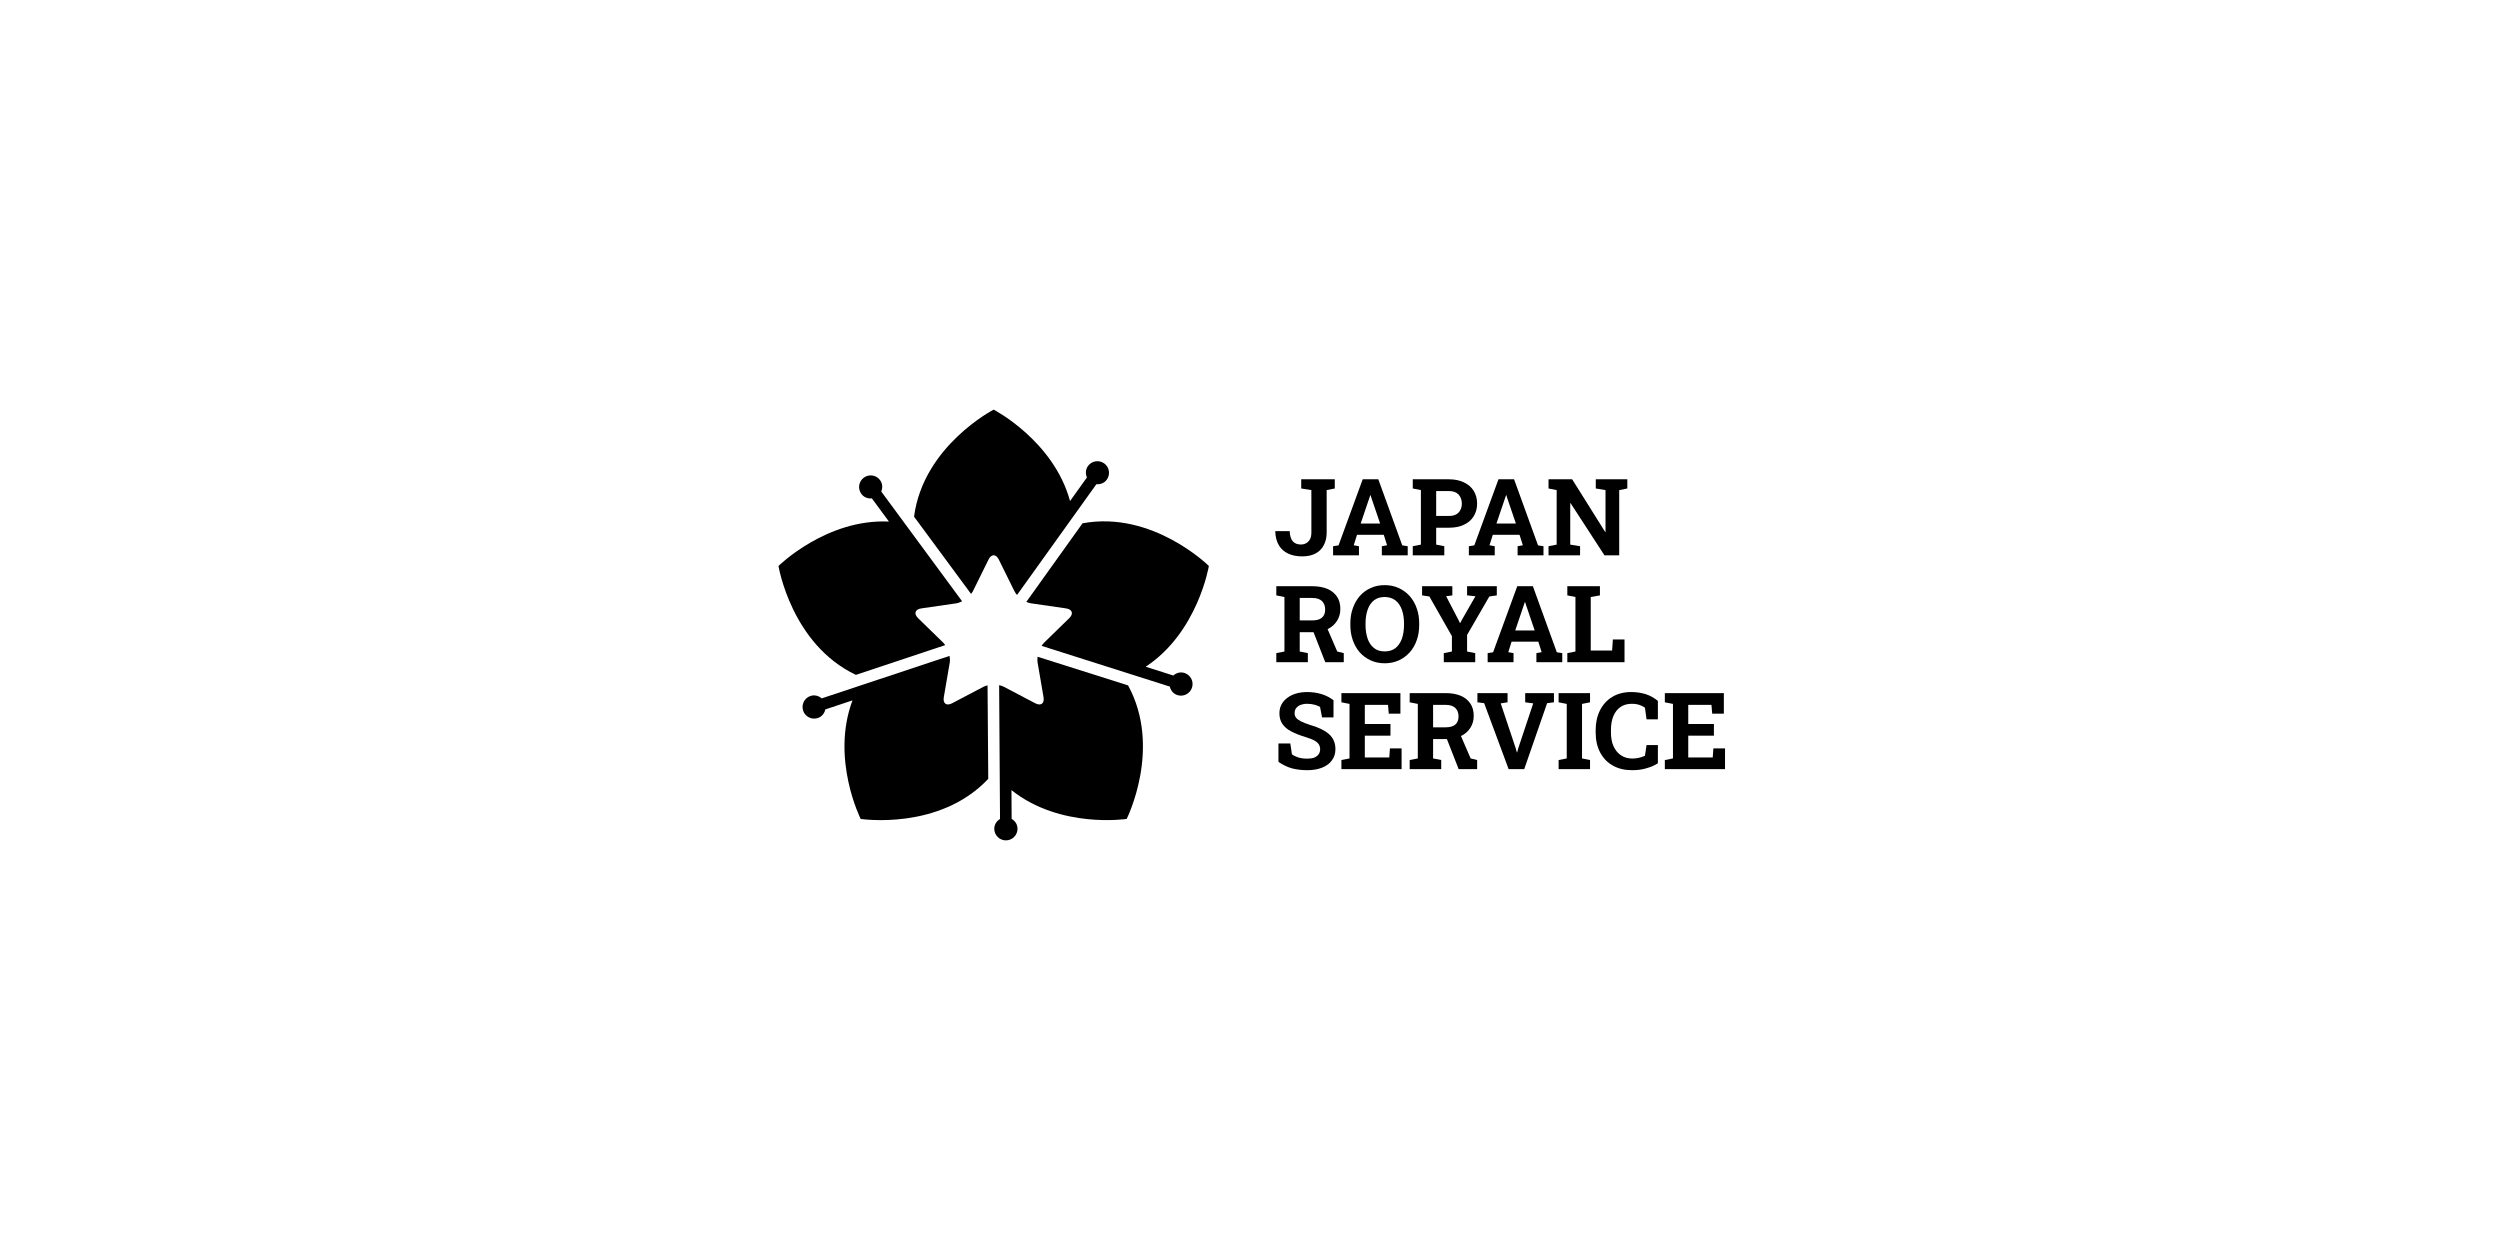
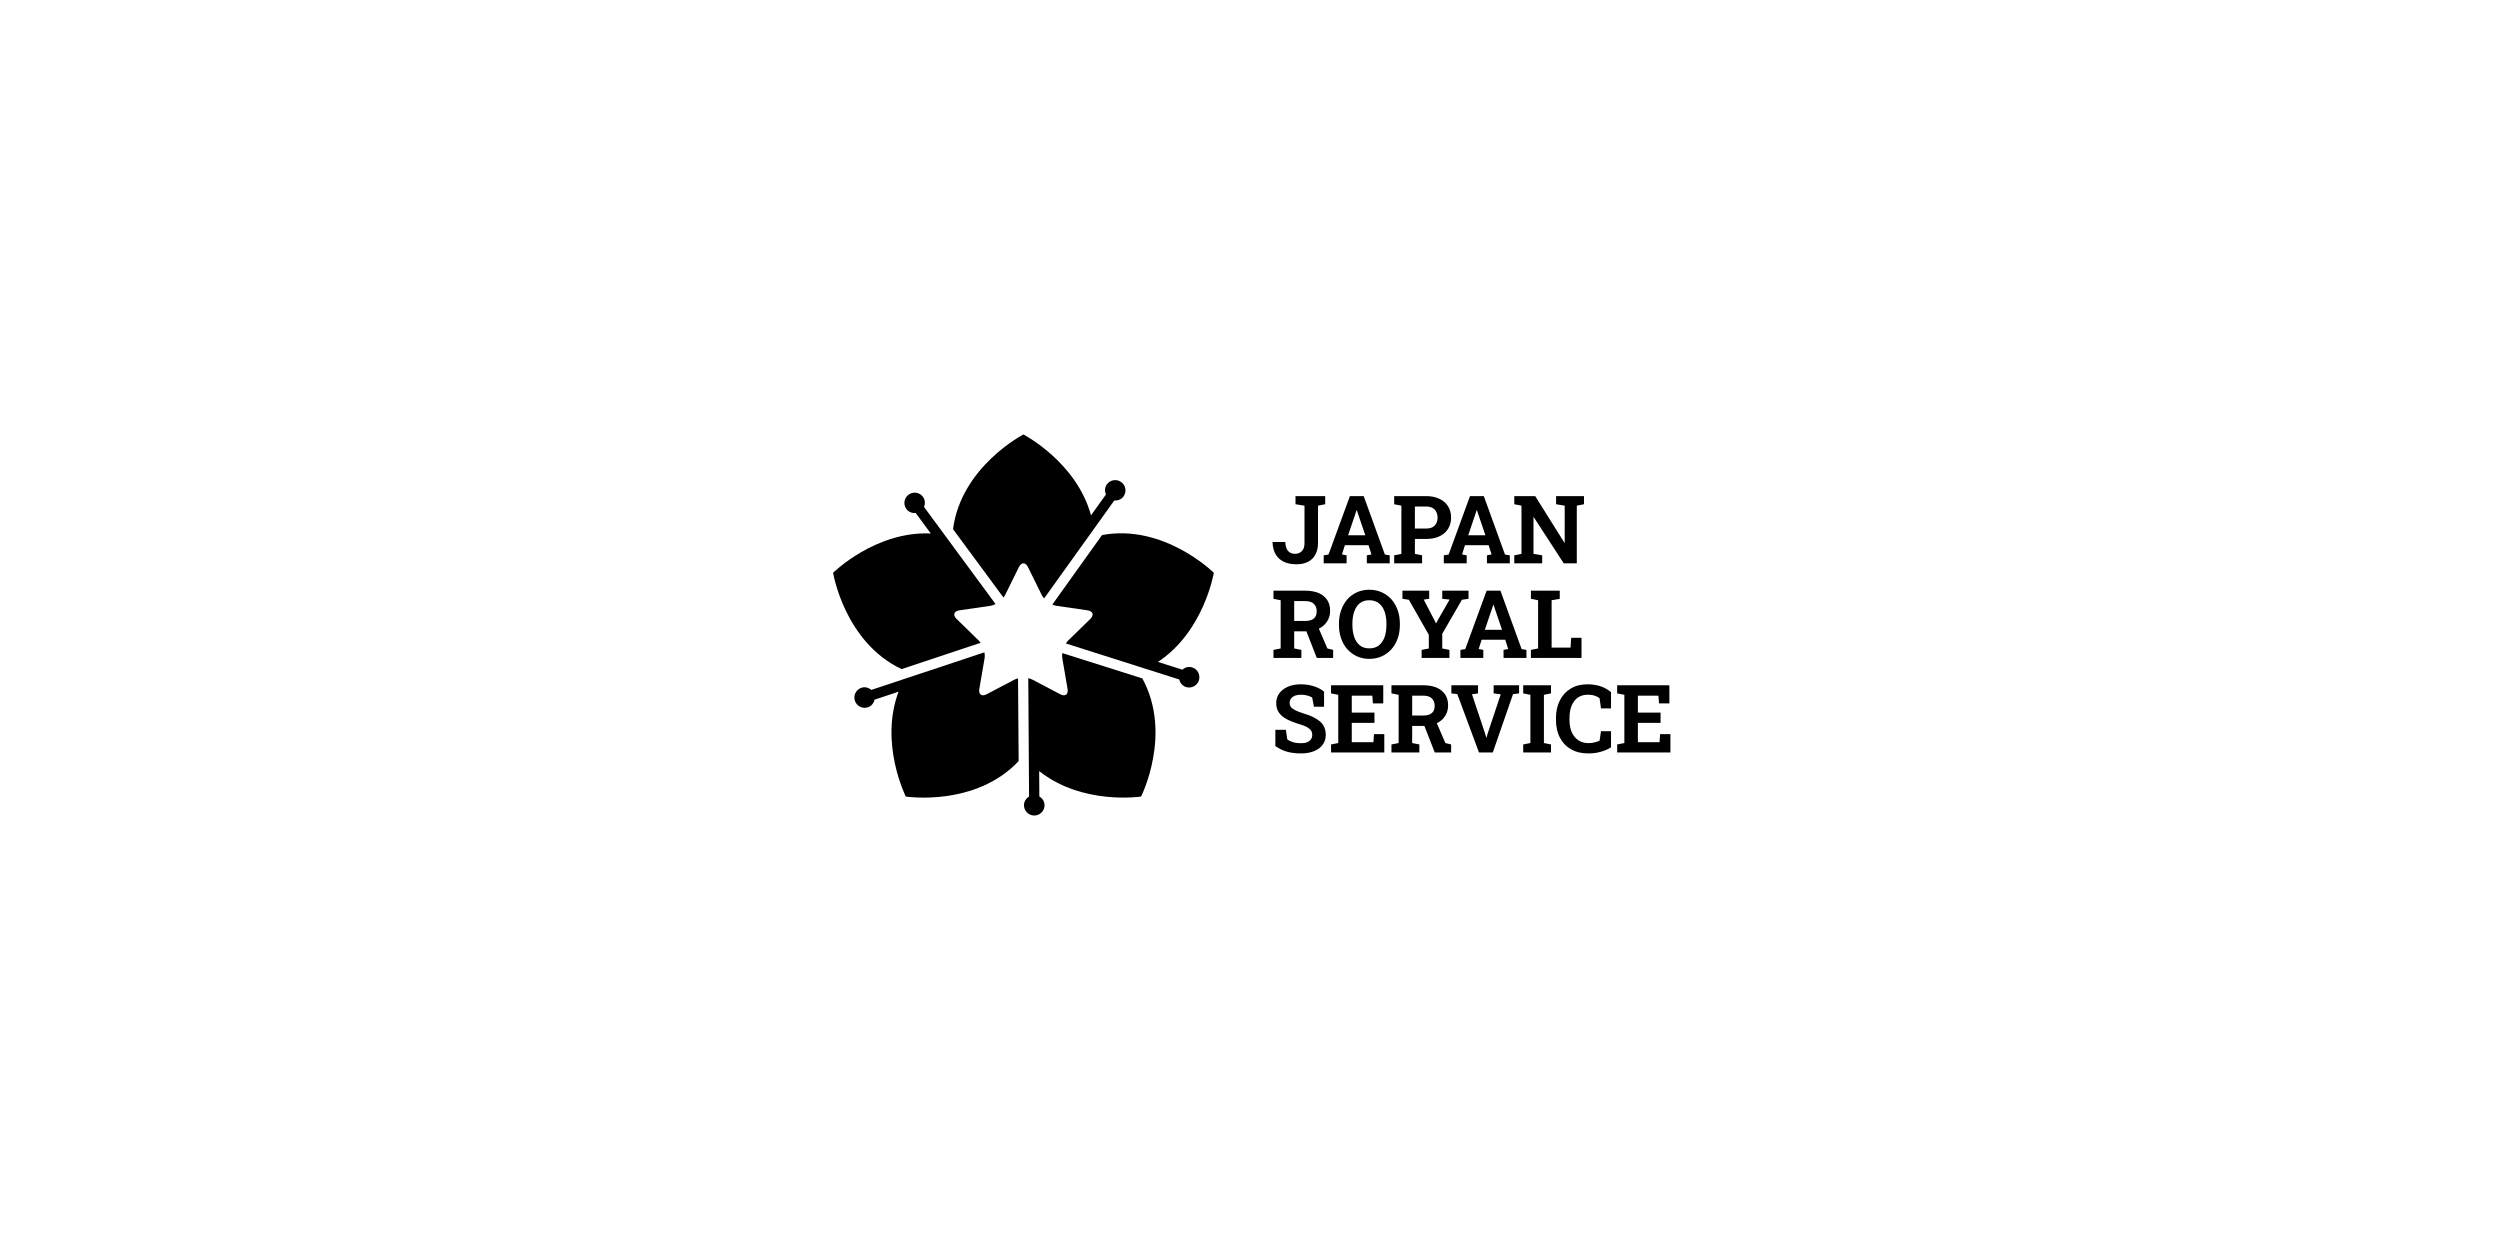
<svg xmlns="http://www.w3.org/2000/svg" width="100%" height="100%" viewBox="0 0 600 300" version="1.1" xml:space="preserve" style="fill-rule:evenodd;clip-rule:evenodd;stroke-linejoin:round;stroke-miterlimit:2;">
  <g transform="matrix(1,0,0,1,-3250,0)">
    <g id="logo-jrs" transform="matrix(1,0,0,0.5,0,0)">
      <rect x="3250" y="0" width="600" height="600" style="fill:none;" />
-       <g transform="matrix(0.378563,0,0,0.757126,2894.96,-21.4883)">
+       <g transform="matrix(0.334882,0,0,0.669764,2970.59,15.6072)">
        <g transform="matrix(0.564832,0,0,0.564832,535.127,179.703)">
          <g transform="matrix(119.994,0,0,119.994,2142.33,355.379)">
            <path d="M0.27,0.01C0.221,0.01 0.177,0.002 0.14,-0.015C0.103,-0.032 0.073,-0.057 0.052,-0.092C0.031,-0.126 0.019,-0.17 0.017,-0.223L0.018,-0.226L0.152,-0.226C0.154,-0.18 0.165,-0.147 0.183,-0.129C0.201,-0.11 0.226,-0.101 0.256,-0.101C0.275,-0.101 0.293,-0.105 0.307,-0.114C0.322,-0.122 0.334,-0.135 0.343,-0.152C0.351,-0.168 0.355,-0.189 0.355,-0.213L0.355,-0.61L0.26,-0.625L0.26,-0.711L0.574,-0.711L0.574,-0.625L0.498,-0.61L0.498,-0.213C0.498,-0.168 0.489,-0.128 0.471,-0.095C0.454,-0.061 0.428,-0.035 0.394,-0.017C0.36,0.001 0.319,0.01 0.27,0.01Z" style="fill-rule:nonzero;" />
          </g>
          <g transform="matrix(119.994,0,0,119.994,2206.9,355.379)">
            <path d="M0.02,0L0.02,-0.085L0.071,-0.093L0.297,-0.711L0.443,-0.711L0.667,-0.093L0.718,-0.085L0.718,0L0.476,0L0.476,-0.085L0.525,-0.094L0.494,-0.192L0.244,-0.192L0.213,-0.094L0.262,-0.085L0.262,0L0.02,0ZM0.278,-0.297L0.46,-0.297L0.377,-0.541L0.371,-0.562L0.368,-0.562L0.36,-0.539L0.278,-0.297Z" style="fill-rule:nonzero;" />
          </g>
          <g transform="matrix(119.994,0,0,119.994,2295.49,355.379)">
            <path d="M0.027,0L0.027,-0.085L0.103,-0.1L0.103,-0.61L0.027,-0.625L0.027,-0.711L0.366,-0.711C0.42,-0.711 0.467,-0.701 0.506,-0.682C0.546,-0.663 0.576,-0.637 0.597,-0.603C0.618,-0.569 0.629,-0.529 0.629,-0.484C0.629,-0.439 0.618,-0.399 0.597,-0.365C0.576,-0.331 0.546,-0.305 0.506,-0.286C0.467,-0.267 0.42,-0.258 0.366,-0.258L0.246,-0.258L0.246,-0.1L0.322,-0.085L0.322,0L0.027,0ZM0.246,-0.368L0.366,-0.368C0.405,-0.368 0.435,-0.378 0.456,-0.4C0.476,-0.422 0.486,-0.449 0.486,-0.483C0.486,-0.517 0.476,-0.545 0.456,-0.568C0.435,-0.59 0.405,-0.601 0.366,-0.601L0.246,-0.601L0.246,-0.368Z" style="fill-rule:nonzero;" />
          </g>
          <g transform="matrix(119.994,0,0,119.994,2359.29,355.379)">
            <path d="M0.02,0L0.02,-0.085L0.071,-0.093L0.297,-0.711L0.443,-0.711L0.667,-0.093L0.718,-0.085L0.718,0L0.476,0L0.476,-0.085L0.525,-0.094L0.494,-0.192L0.244,-0.192L0.213,-0.094L0.262,-0.085L0.262,0L0.02,0ZM0.278,-0.297L0.46,-0.297L0.377,-0.541L0.371,-0.562L0.368,-0.562L0.36,-0.539L0.278,-0.297Z" style="fill-rule:nonzero;" />
          </g>
          <g transform="matrix(119.994,0,0,119.994,2447.88,355.379)">
            <path d="M0.027,0L0.027,-0.085L0.103,-0.1L0.103,-0.61L0.027,-0.625L0.027,-0.711L0.248,-0.711L0.557,-0.218L0.56,-0.218L0.56,-0.61L0.469,-0.625L0.469,-0.711L0.764,-0.711L0.764,-0.625L0.688,-0.61L0.688,0L0.55,0L0.233,-0.488L0.23,-0.488L0.23,-0.1L0.322,-0.085L0.322,0L0.027,0Z" style="fill-rule:nonzero;" />
          </g>
          <g transform="matrix(119.994,0,0,119.994,2142.33,475.373)">
            <path d="M0.027,0L0.027,-0.085L0.103,-0.1L0.103,-0.61L0.027,-0.625L0.027,-0.711L0.364,-0.711C0.419,-0.711 0.466,-0.702 0.505,-0.686C0.544,-0.669 0.574,-0.644 0.595,-0.613C0.616,-0.581 0.626,-0.543 0.626,-0.499C0.626,-0.457 0.616,-0.42 0.595,-0.387C0.574,-0.354 0.545,-0.328 0.508,-0.31C0.471,-0.291 0.428,-0.281 0.38,-0.281L0.246,-0.281L0.246,-0.1L0.322,-0.085L0.322,0L0.027,0ZM0.485,0L0.365,-0.307L0.494,-0.339L0.597,-0.1L0.658,-0.085L0.658,0L0.485,0ZM0.246,-0.391L0.362,-0.391C0.403,-0.391 0.434,-0.399 0.454,-0.417C0.474,-0.434 0.484,-0.459 0.484,-0.493C0.484,-0.526 0.474,-0.552 0.454,-0.572C0.434,-0.591 0.404,-0.601 0.364,-0.601L0.246,-0.601L0.246,-0.391Z" style="fill-rule:nonzero;" />
          </g>
          <g transform="matrix(119.994,0,0,119.994,2224.83,475.373)">
            <path d="M0.353,0.01C0.305,0.01 0.262,0.001 0.222,-0.017C0.183,-0.035 0.149,-0.06 0.12,-0.092C0.092,-0.124 0.07,-0.163 0.055,-0.206C0.039,-0.25 0.032,-0.298 0.032,-0.35L0.032,-0.361C0.032,-0.413 0.039,-0.46 0.055,-0.504C0.07,-0.548 0.092,-0.586 0.12,-0.619C0.148,-0.651 0.182,-0.676 0.222,-0.694C0.261,-0.712 0.305,-0.721 0.353,-0.721C0.401,-0.721 0.445,-0.712 0.484,-0.694C0.524,-0.676 0.558,-0.651 0.587,-0.619C0.616,-0.586 0.638,-0.548 0.653,-0.504C0.669,-0.46 0.676,-0.413 0.676,-0.361L0.676,-0.35C0.676,-0.298 0.669,-0.25 0.653,-0.206C0.638,-0.163 0.616,-0.124 0.587,-0.092C0.558,-0.06 0.524,-0.035 0.485,-0.017C0.445,0.001 0.401,0.01 0.353,0.01ZM0.353,-0.101C0.393,-0.101 0.427,-0.111 0.454,-0.132C0.48,-0.153 0.5,-0.182 0.514,-0.219C0.527,-0.257 0.534,-0.3 0.534,-0.35L0.534,-0.362C0.534,-0.411 0.527,-0.454 0.514,-0.491C0.5,-0.529 0.48,-0.558 0.453,-0.579C0.426,-0.599 0.393,-0.61 0.353,-0.61C0.313,-0.61 0.28,-0.6 0.253,-0.579C0.227,-0.558 0.207,-0.529 0.194,-0.492C0.181,-0.455 0.174,-0.412 0.174,-0.362L0.174,-0.35C0.174,-0.3 0.181,-0.257 0.194,-0.219C0.207,-0.182 0.227,-0.153 0.254,-0.132C0.28,-0.111 0.313,-0.101 0.353,-0.101Z" style="fill-rule:nonzero;" />
          </g>
          <g transform="matrix(119.994,0,0,119.994,2307.03,475.373)">
            <path d="M0.221,0L0.221,-0.085L0.297,-0.1L0.297,-0.244L0.086,-0.615L0.018,-0.625L0.018,-0.711L0.301,-0.711L0.301,-0.625L0.243,-0.617L0.361,-0.39L0.372,-0.367L0.375,-0.367L0.386,-0.389L0.517,-0.617L0.439,-0.625L0.439,-0.711L0.717,-0.711L0.717,-0.625L0.647,-0.615L0.439,-0.255L0.439,-0.1L0.515,-0.085L0.515,0L0.221,0Z" style="fill-rule:nonzero;" />
          </g>
          <g transform="matrix(119.994,0,0,119.994,2380.38,475.373)">
            <path d="M0.02,0L0.02,-0.085L0.071,-0.093L0.297,-0.711L0.443,-0.711L0.667,-0.093L0.718,-0.085L0.718,0L0.476,0L0.476,-0.085L0.525,-0.094L0.494,-0.192L0.244,-0.192L0.213,-0.094L0.262,-0.085L0.262,0L0.02,0ZM0.278,-0.297L0.46,-0.297L0.377,-0.541L0.371,-0.562L0.368,-0.562L0.36,-0.539L0.278,-0.297Z" style="fill-rule:nonzero;" />
          </g>
          <g transform="matrix(119.994,0,0,119.994,2468.97,475.373)">
            <path d="M0.027,0L0.027,-0.085L0.103,-0.1L0.103,-0.61L0.027,-0.625L0.027,-0.711L0.332,-0.711L0.332,-0.625L0.246,-0.61L0.246,-0.109L0.446,-0.109L0.453,-0.213L0.562,-0.213L0.562,0L0.027,0Z" style="fill-rule:nonzero;" />
          </g>
          <g transform="matrix(119.994,0,0,119.994,2142.33,595.367)">
            <path d="M0.317,0.01C0.265,0.01 0.217,0.004 0.174,-0.007C0.131,-0.019 0.089,-0.039 0.047,-0.068L0.047,-0.24L0.158,-0.24L0.173,-0.139C0.188,-0.127 0.208,-0.117 0.233,-0.109C0.259,-0.101 0.287,-0.098 0.317,-0.098C0.343,-0.098 0.365,-0.101 0.383,-0.108C0.4,-0.116 0.414,-0.126 0.423,-0.139C0.432,-0.152 0.437,-0.168 0.437,-0.186C0.437,-0.202 0.433,-0.218 0.425,-0.231C0.416,-0.244 0.403,-0.256 0.384,-0.267C0.365,-0.278 0.339,-0.288 0.306,-0.298C0.25,-0.315 0.203,-0.333 0.166,-0.353C0.129,-0.372 0.102,-0.396 0.083,-0.424C0.065,-0.451 0.056,-0.484 0.056,-0.523C0.056,-0.561 0.066,-0.595 0.088,-0.625C0.109,-0.654 0.139,-0.677 0.176,-0.694C0.214,-0.711 0.258,-0.72 0.307,-0.721C0.362,-0.721 0.41,-0.715 0.452,-0.701C0.495,-0.688 0.531,-0.668 0.562,-0.644L0.562,-0.484L0.455,-0.484L0.436,-0.582C0.424,-0.589 0.407,-0.596 0.386,-0.602C0.365,-0.608 0.341,-0.611 0.314,-0.611C0.292,-0.611 0.272,-0.607 0.254,-0.601C0.237,-0.594 0.223,-0.584 0.213,-0.571C0.203,-0.558 0.198,-0.542 0.198,-0.523C0.198,-0.507 0.202,-0.494 0.211,-0.482C0.22,-0.47 0.234,-0.459 0.255,-0.448C0.276,-0.437 0.304,-0.426 0.341,-0.414C0.419,-0.392 0.479,-0.363 0.519,-0.328C0.56,-0.292 0.58,-0.245 0.58,-0.187C0.58,-0.146 0.569,-0.111 0.547,-0.082C0.526,-0.052 0.495,-0.03 0.456,-0.014C0.416,0.002 0.37,0.01 0.317,0.01Z" style="fill-rule:nonzero;" />
          </g>
          <g transform="matrix(119.994,0,0,119.994,2215.39,595.367)">
            <path d="M0.027,0L0.027,-0.085L0.103,-0.1L0.103,-0.61L0.027,-0.625L0.027,-0.711L0.579,-0.711L0.579,-0.519L0.47,-0.519L0.463,-0.601L0.246,-0.601L0.246,-0.422L0.486,-0.422L0.486,-0.313L0.246,-0.313L0.246,-0.109L0.475,-0.109L0.481,-0.194L0.59,-0.194L0.59,0L0.027,0Z" style="fill-rule:nonzero;" />
          </g>
          <g transform="matrix(119.994,0,0,119.994,2292.03,595.367)">
            <path d="M0.027,0L0.027,-0.085L0.103,-0.1L0.103,-0.61L0.027,-0.625L0.027,-0.711L0.364,-0.711C0.419,-0.711 0.466,-0.702 0.505,-0.686C0.544,-0.669 0.574,-0.644 0.595,-0.613C0.616,-0.581 0.626,-0.543 0.626,-0.499C0.626,-0.457 0.616,-0.42 0.595,-0.387C0.574,-0.354 0.545,-0.328 0.508,-0.31C0.471,-0.291 0.428,-0.281 0.38,-0.281L0.246,-0.281L0.246,-0.1L0.322,-0.085L0.322,0L0.027,0ZM0.485,0L0.365,-0.307L0.494,-0.339L0.597,-0.1L0.658,-0.085L0.658,0L0.485,0ZM0.246,-0.391L0.362,-0.391C0.403,-0.391 0.434,-0.399 0.454,-0.417C0.474,-0.434 0.484,-0.459 0.484,-0.493C0.484,-0.526 0.474,-0.552 0.454,-0.572C0.434,-0.591 0.404,-0.601 0.364,-0.601L0.246,-0.601L0.246,-0.391Z" style="fill-rule:nonzero;" />
          </g>
          <g transform="matrix(119.994,0,0,119.994,2369.25,595.367)">
            <path d="M0.309,0L0.08,-0.617L0.017,-0.625L0.017,-0.711L0.299,-0.711L0.299,-0.625L0.235,-0.615L0.375,-0.196L0.386,-0.157L0.389,-0.157L0.399,-0.195L0.539,-0.615L0.464,-0.625L0.464,-0.711L0.733,-0.711L0.733,-0.625L0.669,-0.617L0.455,0L0.309,0Z" style="fill-rule:nonzero;" />
          </g>
          <g transform="matrix(119.994,0,0,119.994,2459.19,595.367)">
            <path d="M0.027,0L0.027,-0.085L0.103,-0.1L0.103,-0.61L0.027,-0.625L0.027,-0.711L0.321,-0.711L0.321,-0.625L0.246,-0.61L0.246,-0.1L0.321,-0.085L0.321,0L0.027,0Z" style="fill-rule:nonzero;" />
          </g>
          <g transform="matrix(119.994,0,0,119.994,2501.02,595.367)">
            <path d="M0.366,0.01C0.297,0.01 0.237,-0.004 0.186,-0.033C0.134,-0.062 0.095,-0.103 0.067,-0.156C0.039,-0.208 0.025,-0.271 0.025,-0.343L0.025,-0.367C0.025,-0.436 0.039,-0.497 0.066,-0.551C0.093,-0.604 0.131,-0.646 0.181,-0.676C0.23,-0.706 0.29,-0.721 0.358,-0.721C0.407,-0.721 0.452,-0.714 0.494,-0.701C0.536,-0.687 0.574,-0.666 0.607,-0.638L0.607,-0.466L0.501,-0.466L0.486,-0.574C0.476,-0.582 0.464,-0.589 0.451,-0.594C0.438,-0.6 0.425,-0.604 0.41,-0.607C0.395,-0.61 0.379,-0.611 0.362,-0.611C0.321,-0.611 0.287,-0.601 0.258,-0.582C0.229,-0.562 0.207,-0.534 0.191,-0.497C0.176,-0.461 0.168,-0.418 0.168,-0.368L0.168,-0.343C0.168,-0.293 0.176,-0.25 0.192,-0.214C0.209,-0.177 0.232,-0.149 0.262,-0.129C0.292,-0.109 0.327,-0.099 0.368,-0.099C0.389,-0.099 0.409,-0.101 0.43,-0.106C0.451,-0.111 0.469,-0.117 0.486,-0.125L0.501,-0.225L0.607,-0.225L0.607,-0.055C0.579,-0.036 0.545,-0.021 0.503,-0.009C0.462,0.004 0.416,0.01 0.366,0.01Z" style="fill-rule:nonzero;" />
          </g>
          <g transform="matrix(119.994,0,0,119.994,2578.42,595.367)">
            <path d="M0.027,0L0.027,-0.085L0.103,-0.1L0.103,-0.61L0.027,-0.625L0.027,-0.711L0.579,-0.711L0.579,-0.519L0.47,-0.519L0.463,-0.601L0.246,-0.601L0.246,-0.422L0.486,-0.422L0.486,-0.313L0.246,-0.313L0.246,-0.109L0.475,-0.109L0.481,-0.194L0.59,-0.194L0.59,0L0.027,0Z" style="fill-rule:nonzero;" />
          </g>
        </g>
        <g transform="matrix(0.903228,0,0,0.903228,7.73617,287.928)">
          <g transform="matrix(4.16667,0,0,4.16667,1575.49,-173.762)">
            <path d="M32.92,72.335L35.552,67.001C36.029,66.035 36.809,66.035 37.286,67.001L39.919,72.335C40.025,72.549 40.181,72.76 40.356,72.962L53.723,54.306C54.385,54.364 55.058,54.116 55.477,53.54C56.113,52.665 55.919,51.44 55.044,50.805C54.169,50.169 52.944,50.363 52.309,51.238C51.884,51.822 51.861,52.55 52.131,53.168L49.285,57.139C46.508,46.959 36.419,41.741 36.419,41.741C36.419,41.741 24.563,47.852 23.008,59.774L32.609,72.783C32.721,72.634 32.844,72.488 32.92,72.335Z" style="fill-rule:nonzero;" />
          </g>
          <g transform="matrix(4.16667,0,0,4.16667,1575.49,-72.5958)">
            <path d="M13.217,62.144L28.248,57.137C28.151,57.003 28.062,56.855 27.953,56.748L23.694,52.596C22.922,51.845 23.163,51.102 24.229,50.947L30.115,50.093C30.437,50.046 30.772,49.913 31.102,49.748L17.479,31.253C17.736,30.64 17.71,29.924 17.291,29.348C16.656,28.473 15.431,28.279 14.556,28.915C13.681,29.552 13.487,30.775 14.123,31.651C14.547,32.235 15.233,32.483 15.903,32.416L18.778,36.319C8.244,35.821 0.17,43.798 0.17,43.798C0.17,43.798 2.323,56.996 13.217,62.144Z" style="fill-rule:nonzero;" />
          </g>
          <g transform="matrix(4.16667,0,0,4.16667,1575.49,164.762)">
            <path d="M34.686,7.193L29.421,9.961C28.468,10.462 27.837,10.004 28.018,8.942L29.025,3.079C29.082,2.743 29.053,2.364 28.99,1.98L7.445,9.138C6.943,8.703 6.253,8.506 5.575,8.727C4.547,9.061 3.984,10.166 4.318,11.195C4.653,12.223 5.757,12.787 6.786,12.452C7.472,12.229 7.92,11.654 8.064,10.997L12.638,9.476C8.938,19.329 14.016,29.446 14.016,29.446C14.016,29.446 27.245,31.477 35.507,22.695L35.389,6.948C35.137,7.009 34.893,7.084 34.686,7.193Z" style="fill-rule:nonzero;" />
          </g>
          <g transform="matrix(4.16667,0,0,4.16667,1575.49,171.958)">
            <path d="M43.818,0.398C43.775,0.733 43.764,1.059 43.815,1.352L44.82,7.215C45.002,8.277 44.371,8.735 43.418,8.234L38.153,5.466C37.914,5.34 37.637,5.246 37.341,5.184L37.489,27.723C36.921,28.066 36.521,28.661 36.521,29.374C36.521,30.455 37.398,31.332 38.479,31.332C39.56,31.332 40.437,30.455 40.437,29.374C40.437,28.652 40.028,28.048 39.447,27.708L39.416,22.866C47.64,29.421 58.823,27.719 58.823,27.719C58.823,27.719 64.832,15.789 59.061,5.225L43.818,0.398Z" style="fill-rule:nonzero;" />
          </g>
          <g transform="matrix(4.16667,0,0,4.16667,1575.49,-31.4375)">
            <path d="M68.572,51.947C67.886,51.723 67.185,51.926 66.682,52.374L62.029,50.895C70.828,45.103 72.67,33.92 72.67,33.92C72.67,33.92 63.2,24.539 51.386,26.735L41.921,39.971C42.191,40.091 42.463,40.177 42.723,40.215L48.61,41.069C49.676,41.224 49.917,41.967 49.146,42.718L44.886,46.87C44.742,47.011 44.62,47.197 44.498,47.381L66.091,54.24C66.241,54.887 66.685,55.452 67.362,55.672C68.391,56.006 69.496,55.443 69.83,54.415C70.164,53.386 69.601,52.281 68.572,51.947Z" style="fill-rule:nonzero;" />
          </g>
        </g>
      </g>
    </g>
  </g>
</svg>
